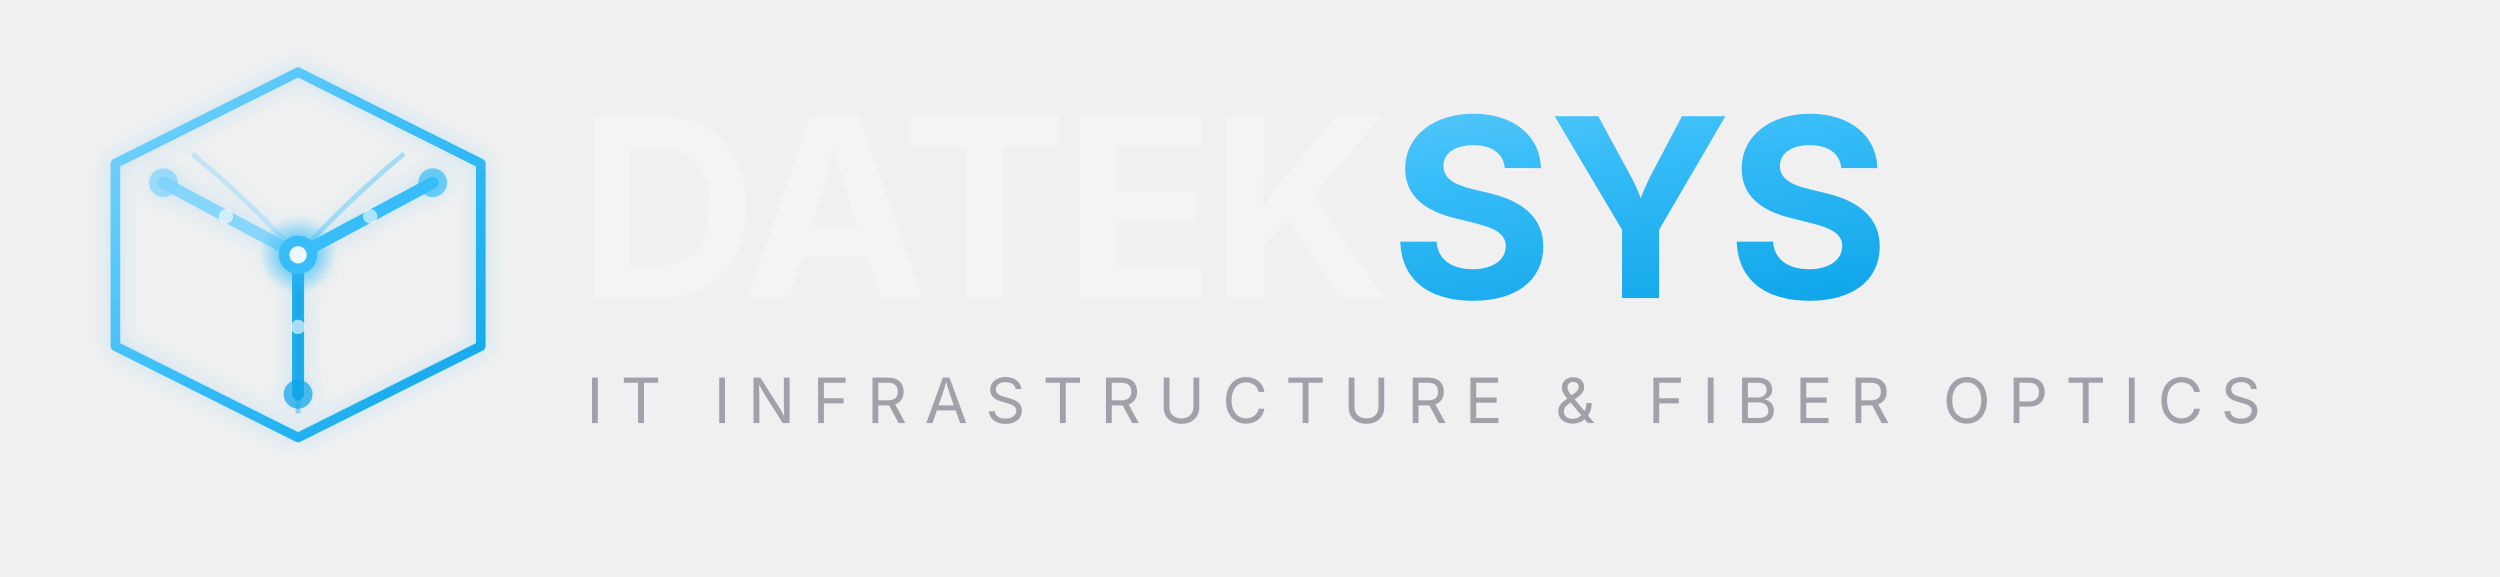
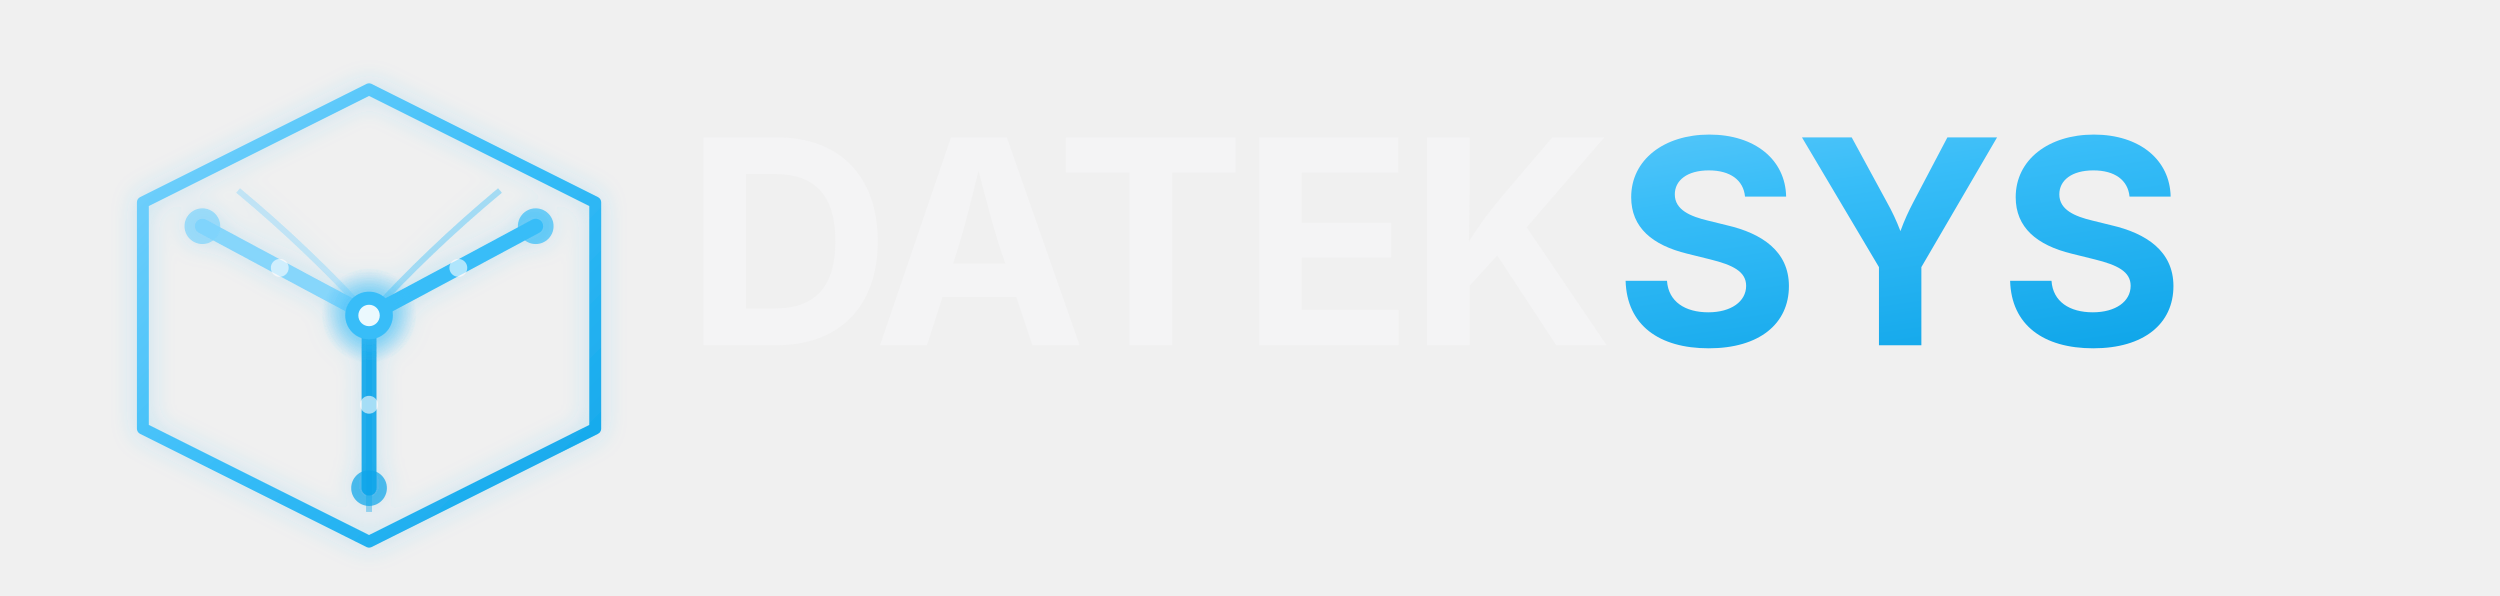
- <svg xmlns="http://www.w3.org/2000/svg" viewBox="0 0 520 120" fill="none">
+ <svg xmlns="http://www.w3.org/2000/svg" viewBox="0 0 420 100" fill="none">
  <defs>
    <linearGradient id="fiber-glow" x1="0" y1="0" x2="1" y2="1">
      <stop offset="0%" stop-color="#7DD3FC" />
      <stop offset="50%" stop-color="#38BDF8" />
      <stop offset="100%" stop-color="#0EA5E9" />
    </linearGradient>
    <radialGradient id="core-glow" cx="50%" cy="50%" r="50%">
      <stop offset="0%" stop-color="#38BDF8" stop-opacity="0.9" />
      <stop offset="60%" stop-color="#38BDF8" stop-opacity="0.4" />
      <stop offset="100%" stop-color="#38BDF8" stop-opacity="0" />
    </radialGradient>
    <filter id="mark-shadow" x="-20%" y="-20%" width="140%" height="140%">
      <feGaussianBlur in="SourceAlpha" stdDeviation="2" result="blur" />
      <feFlood flood-color="#38BDF8" flood-opacity="0.3" result="color" />
      <feComposite in="color" in2="blur" operator="in" result="shadow" />
      <feMerge>
        <feMergeNode in="shadow" />
        <feMergeNode in="SourceGraphic" />
      </feMerge>
    </filter>
  </defs>
  <g filter="url(#mark-shadow)" transform="translate(12, 10)">
    <path d="M50 5 L88 24 L88 62 L50 81 L12 62 L12 24 Z" stroke="url(#fiber-glow)" stroke-width="2" fill="none" stroke-linejoin="round" />
    <path d="M22 28 Q35 35 50 43" stroke="#7DD3FC" stroke-width="2.5" stroke-linecap="round" fill="none" opacity="0.9" />
    <path d="M78 28 Q65 35 50 43" stroke="#38BDF8" stroke-width="2.5" stroke-linecap="round" fill="none" />
    <path d="M50 72 Q50 58 50 43" stroke="#0EA5E9" stroke-width="2.5" stroke-linecap="round" fill="none" opacity="0.9" />
    <path d="M28 22 Q40 32 50 43" stroke="#7DD3FC" stroke-width="1" fill="none" opacity="0.4" />
    <path d="M72 22 Q60 32 50 43" stroke="#38BDF8" stroke-width="1" fill="none" opacity="0.4" />
    <path d="M50 76 Q50 60 50 43" stroke="#0EA5E9" stroke-width="1" fill="none" opacity="0.4" />
    <circle cx="50" cy="43" r="8" fill="url(#core-glow)" />
    <circle cx="50" cy="43" r="4" fill="#38BDF8" />
    <circle cx="50" cy="43" r="1.8" fill="#FFFFFF" opacity="0.9" />
    <circle cx="22" cy="28" r="3" fill="#7DD3FC" opacity="0.7" />
    <circle cx="78" cy="28" r="3" fill="#38BDF8" opacity="0.7" />
    <circle cx="50" cy="72" r="3" fill="#0EA5E9" opacity="0.7" />
    <circle cx="35" cy="35" r="1.5" fill="#FFFFFF" opacity="0.6" />
    <circle cx="65" cy="35" r="1.5" fill="#FFFFFF" opacity="0.6" />
    <circle cx="50" cy="58" r="1.5" fill="#FFFFFF" opacity="0.6" />
  </g>
-   <g transform="translate(120, 0)">
-     <text x="0" y="62" font-family="'Space Grotesk', 'Inter', system-ui, sans-serif" font-weight="700" font-size="52" letter-spacing="-0.02em" fill="#F4F4F5">DATEK<tspan fill="url(#fiber-glow)">SYS</tspan>
+   <g transform="translate(115, 0)">
+     <text x="0" y="58" font-family="'Space Grotesk', 'Inter', system-ui, sans-serif" font-weight="700" font-size="48" letter-spacing="-0.02em" fill="#F4F4F5">DATEK<tspan fill="url(#fiber-glow)">SYS</tspan>
    </text>
-     <text x="2" y="88" font-family="'DM Sans', 'Inter', system-ui, sans-serif" font-weight="400" font-size="13" letter-spacing="0.28em" fill="#A1A1AA" text-transform="uppercase">IT INFRASTRUCTURE &amp; FIBER OPTICS</text>
  </g>
</svg>
